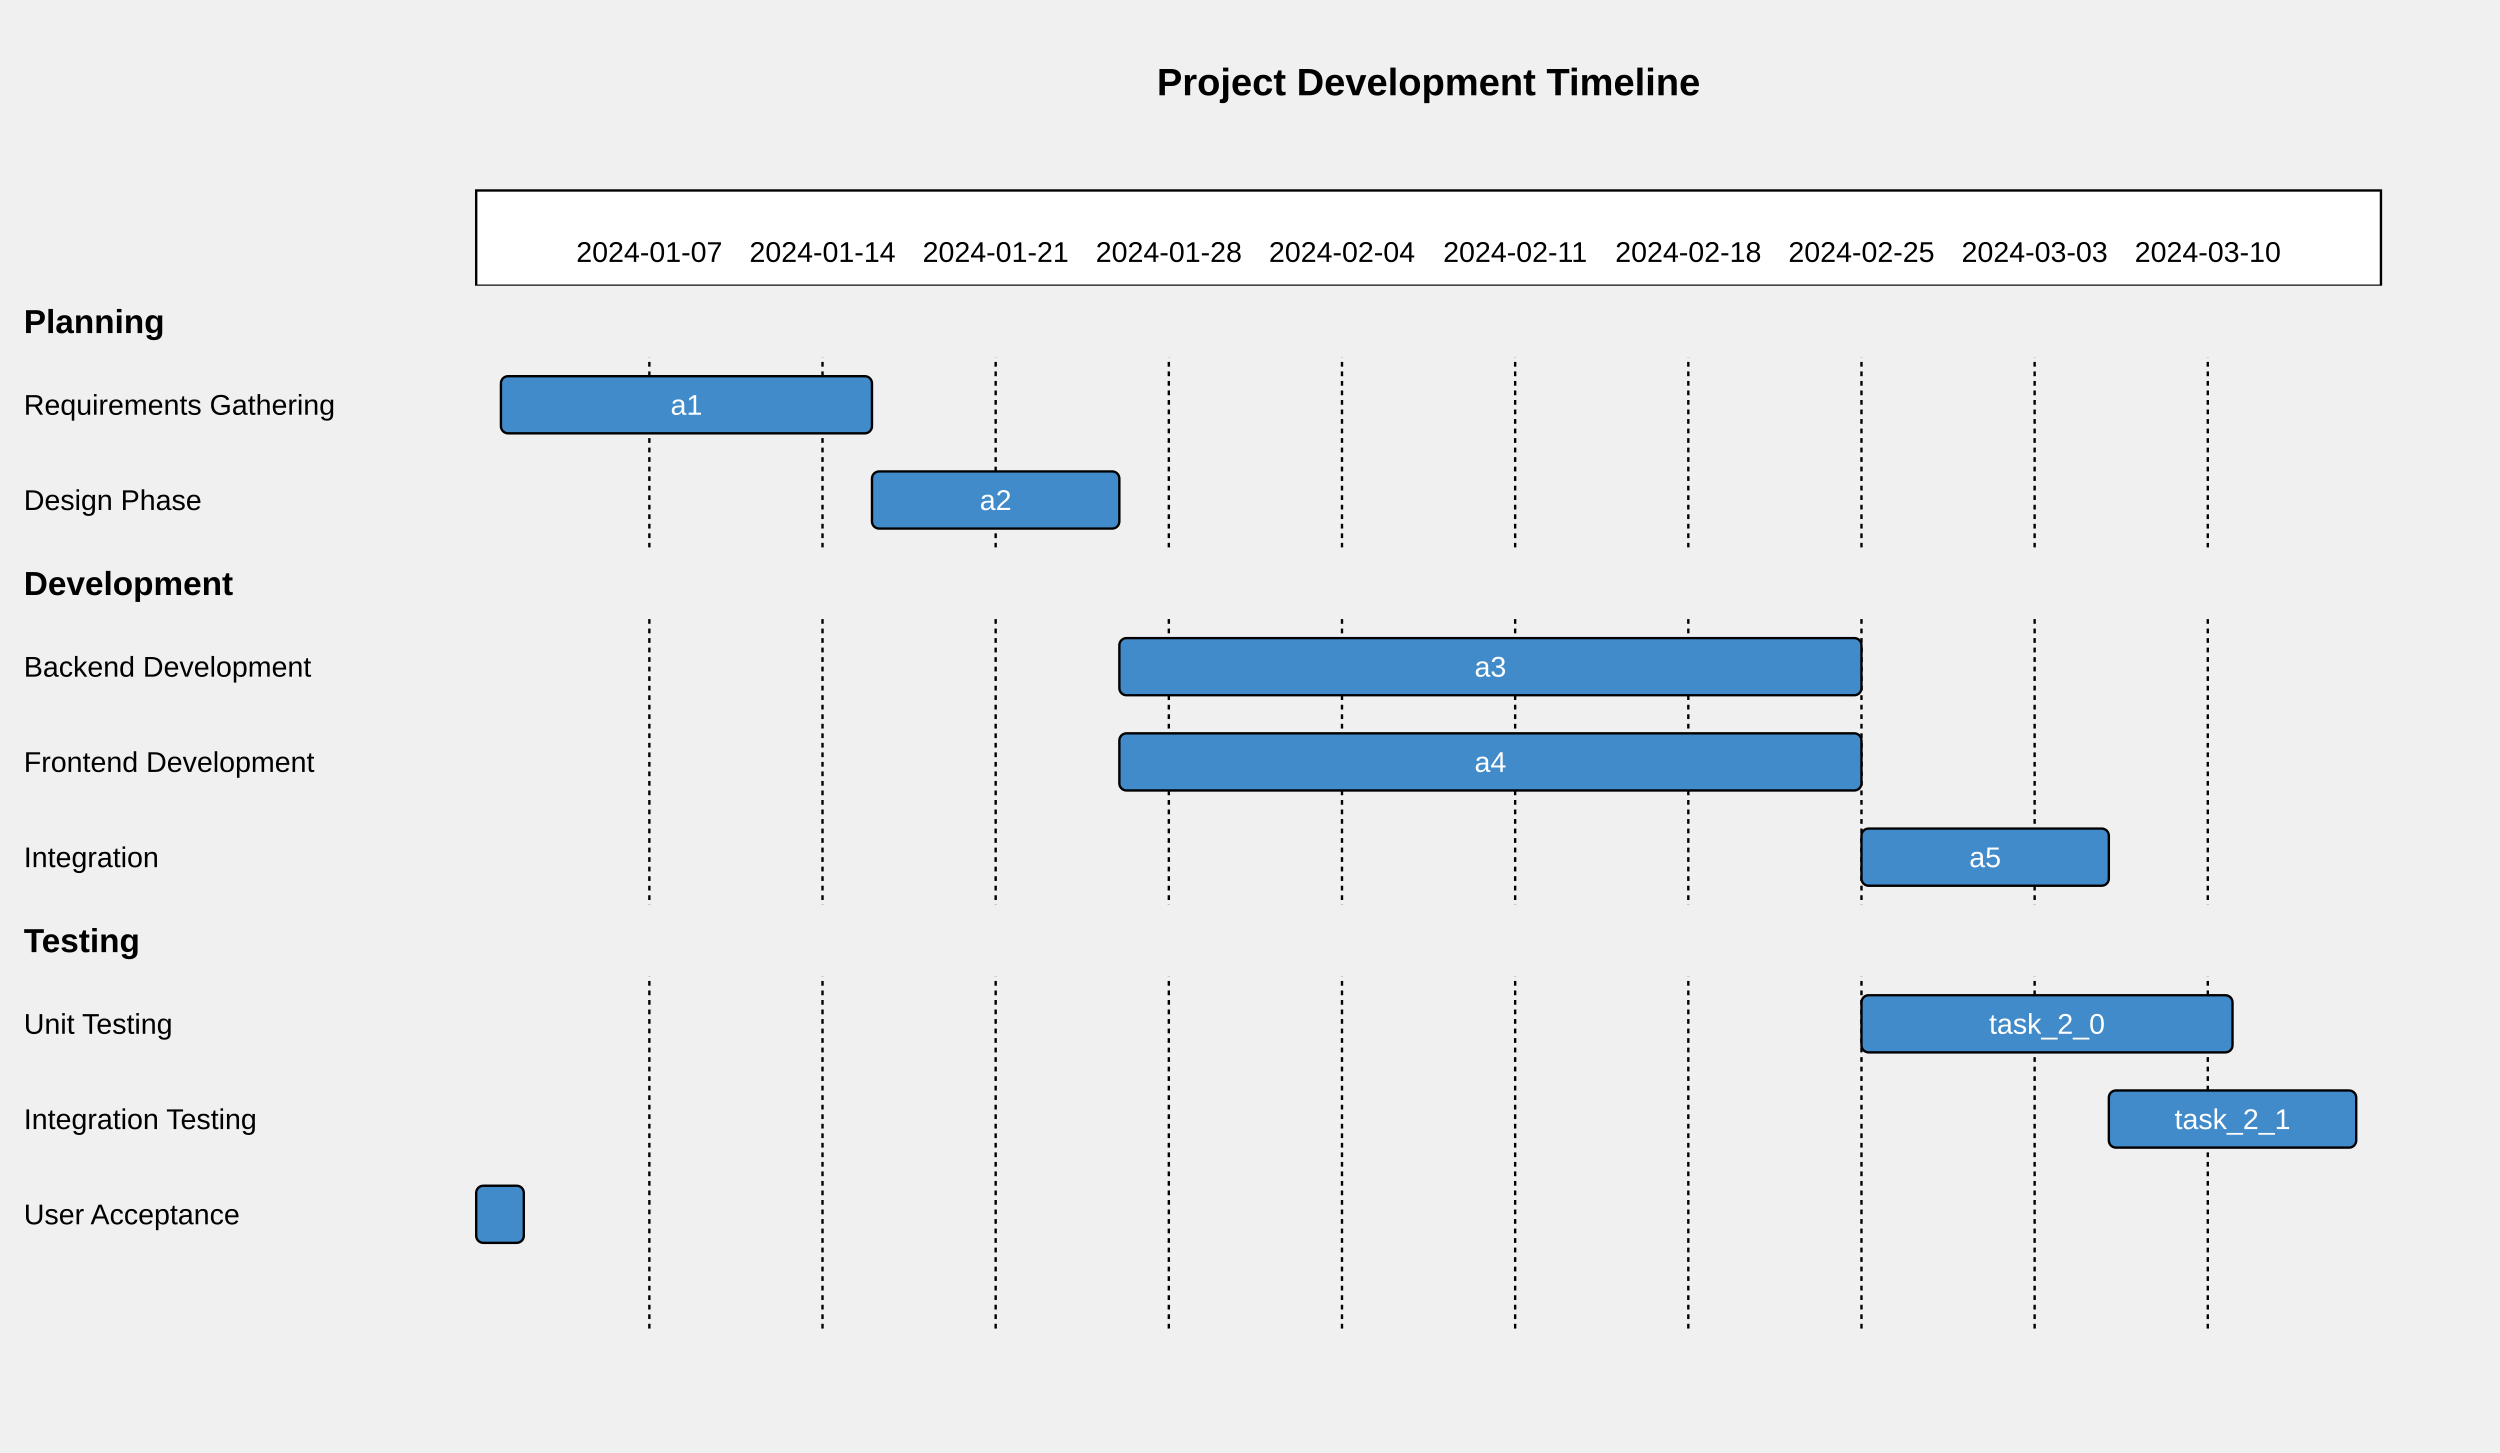
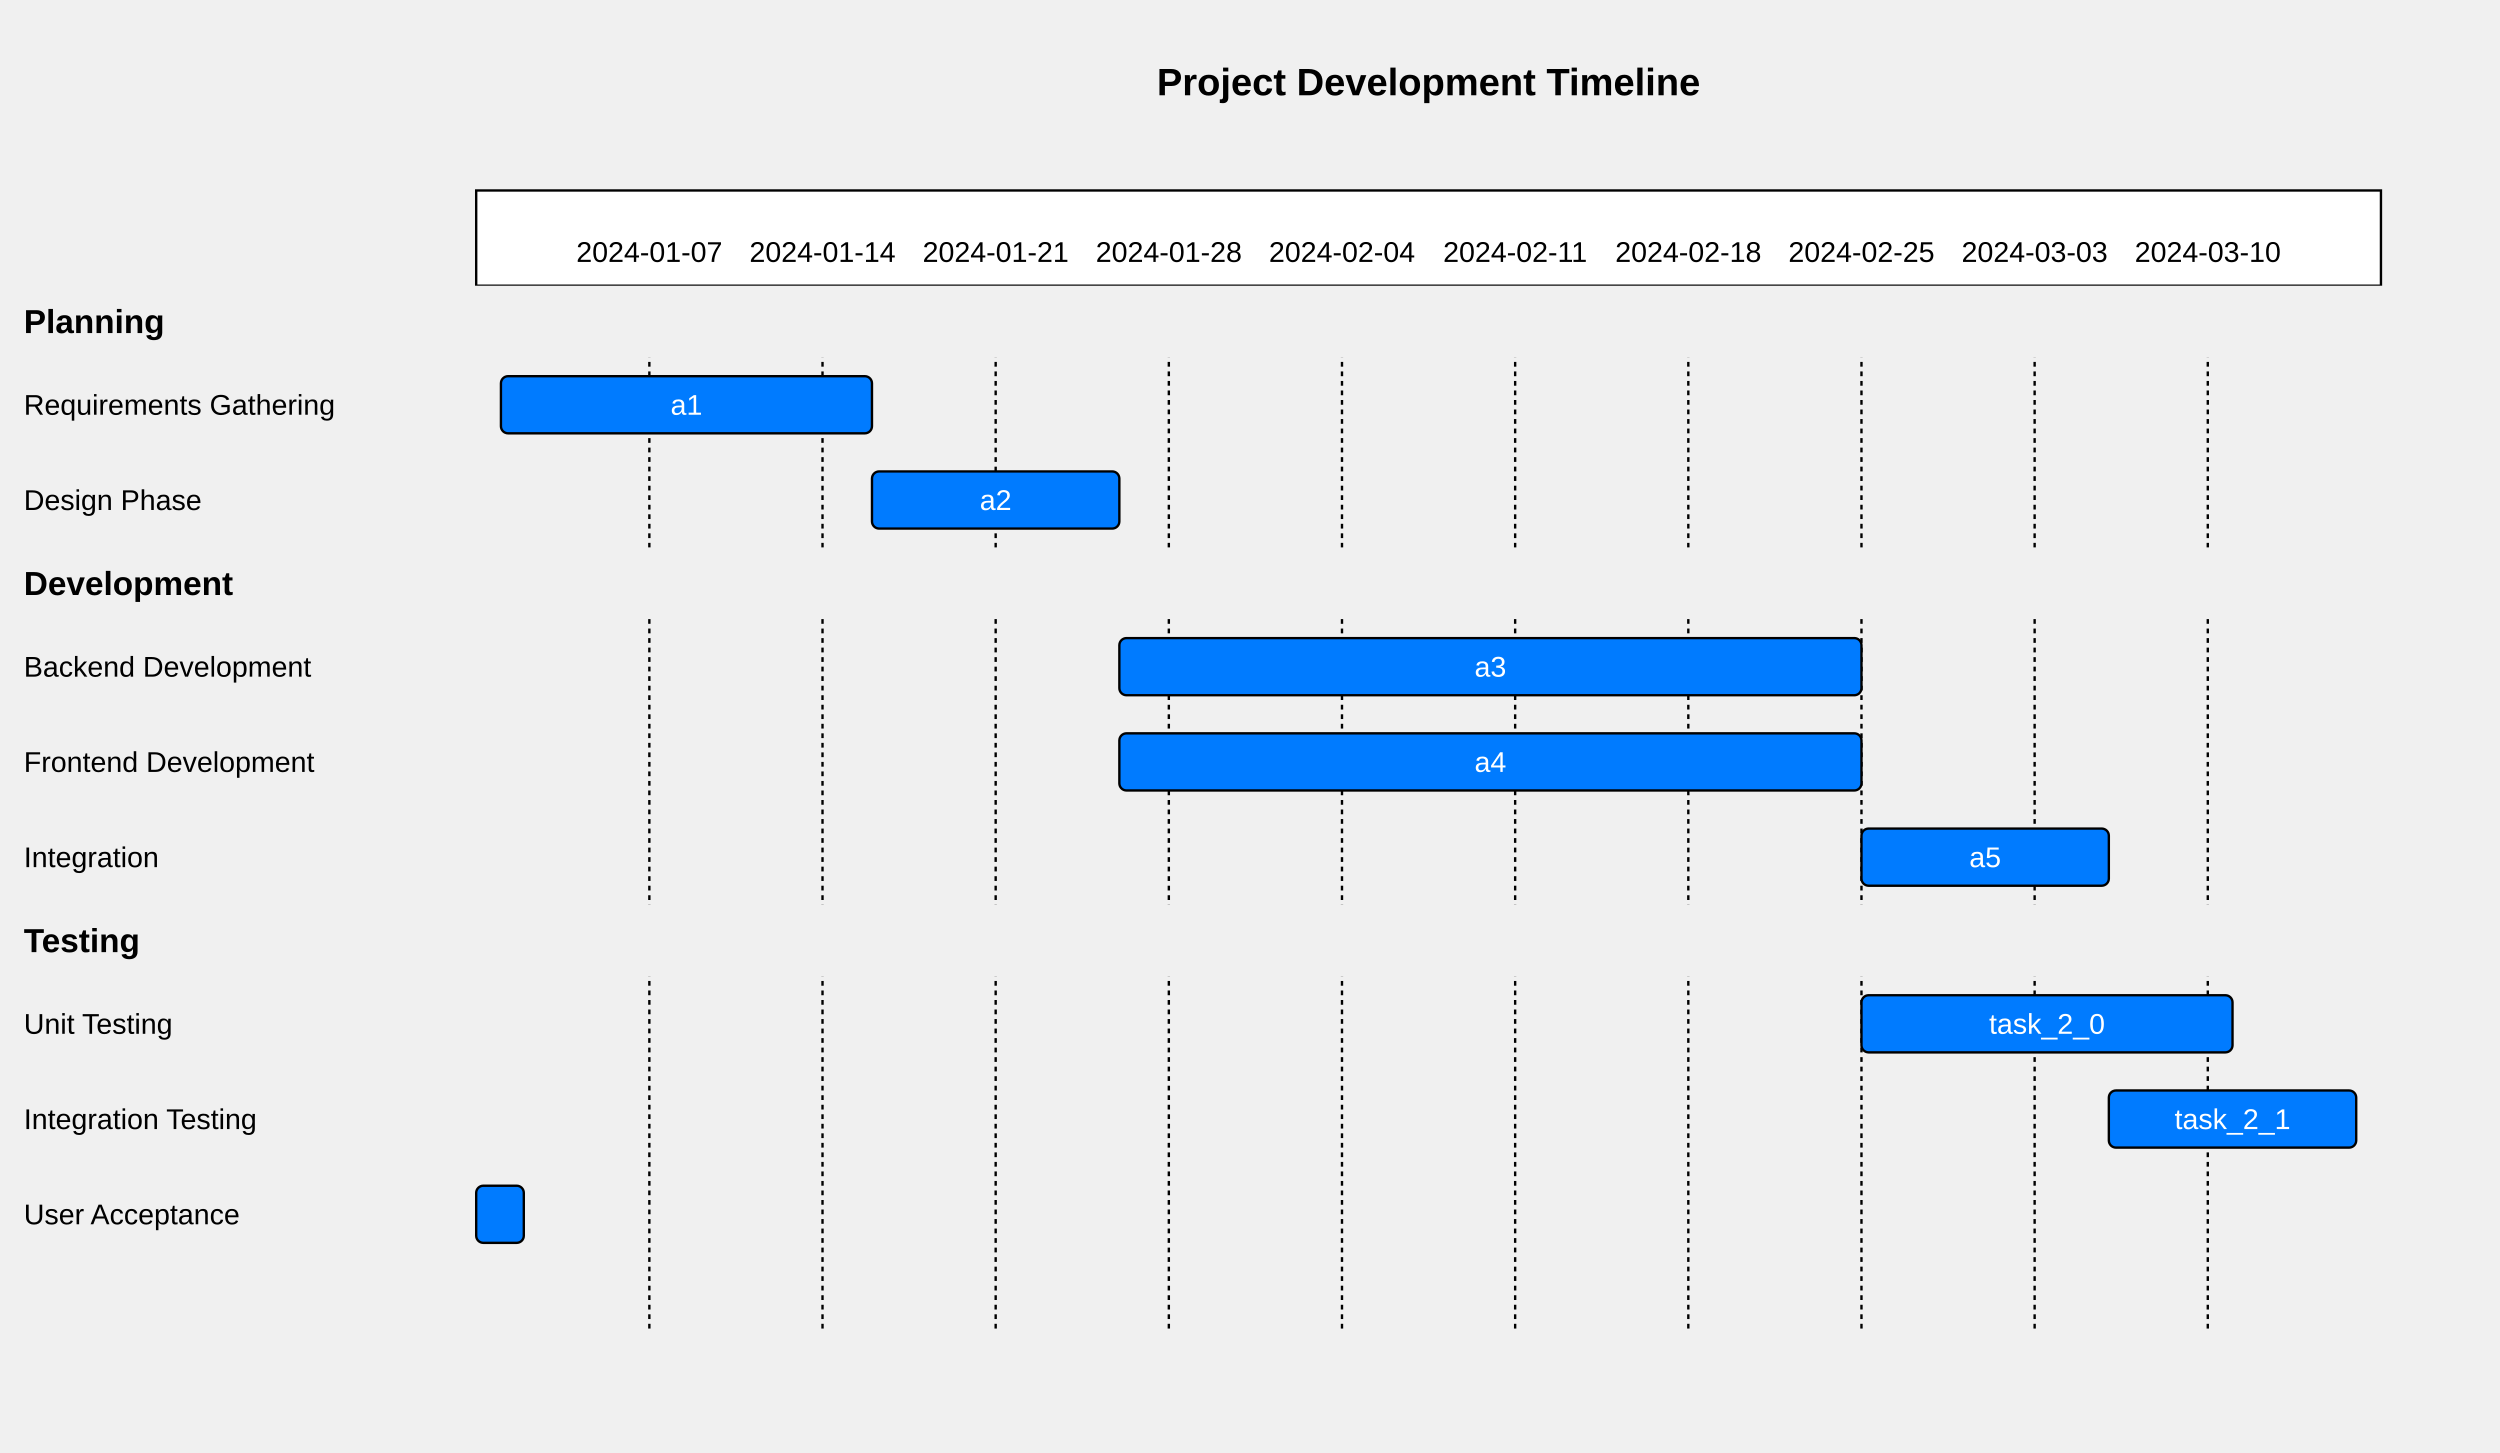
<svg xmlns="http://www.w3.org/2000/svg" width="1050.0" height="610.0" viewBox="0 0 1050 610" version="1.2" baseProfile="tiny">
  <text fill="#000000" x="600.0" y="40.0" text-anchor="middle" font-family="Arial, Helvetica, sans-serif" font-size="16.0" font-weight="bold">Project Development Timeline</text>
  <rect fill="#ffffff" stroke="#000000" stroke-width="1" x="200.0" y="80.0" width="800.0" height="40.0" />
  <text fill="#000000" x="272.727" y="110.0" text-anchor="middle" font-family="Arial, Helvetica, sans-serif" font-size="12.0">2024-01-07</text>
  <text fill="#000000" x="345.455" y="110.0" text-anchor="middle" font-family="Arial, Helvetica, sans-serif" font-size="12.0">2024-01-14</text>
  <text fill="#000000" x="418.182" y="110.0" text-anchor="middle" font-family="Arial, Helvetica, sans-serif" font-size="12.0">2024-01-21</text>
  <text fill="#000000" x="490.909" y="110.0" text-anchor="middle" font-family="Arial, Helvetica, sans-serif" font-size="12.0">2024-01-28</text>
  <text fill="#000000" x="563.636" y="110.0" text-anchor="middle" font-family="Arial, Helvetica, sans-serif" font-size="12.0">2024-02-04</text>
  <text fill="#000000" x="636.364" y="110.0" text-anchor="middle" font-family="Arial, Helvetica, sans-serif" font-size="12.0">2024-02-11</text>
  <text fill="#000000" x="709.091" y="110.0" text-anchor="middle" font-family="Arial, Helvetica, sans-serif" font-size="12.0">2024-02-18</text>
  <text fill="#000000" x="781.818" y="110.0" text-anchor="middle" font-family="Arial, Helvetica, sans-serif" font-size="12.0">2024-02-25</text>
  <text fill="#000000" x="854.545" y="110.0" text-anchor="middle" font-family="Arial, Helvetica, sans-serif" font-size="12.0">2024-03-03</text>
  <text fill="#000000" x="927.273" y="110.0" text-anchor="middle" font-family="Arial, Helvetica, sans-serif" font-size="12.0">2024-03-10</text>
  <line stroke="#000000" stroke-width="1" x1="272.727" y1="120.0" x2="272.727" y2="560.0" stroke-dasharray="2,2" />
  <line stroke="#000000" stroke-width="1" x1="345.455" y1="120.0" x2="345.455" y2="560.0" stroke-dasharray="2,2" />
  <line stroke="#000000" stroke-width="1" x1="418.182" y1="120.0" x2="418.182" y2="560.0" stroke-dasharray="2,2" />
  <line stroke="#000000" stroke-width="1" x1="490.909" y1="120.0" x2="490.909" y2="560.0" stroke-dasharray="2,2" />
  <line stroke="#000000" stroke-width="1" x1="563.636" y1="120.0" x2="563.636" y2="560.0" stroke-dasharray="2,2" />
  <line stroke="#000000" stroke-width="1" x1="636.364" y1="120.0" x2="636.364" y2="560.0" stroke-dasharray="2,2" />
  <line stroke="#000000" stroke-width="1" x1="709.091" y1="120.0" x2="709.091" y2="560.0" stroke-dasharray="2,2" />
  <line stroke="#000000" stroke-width="1" x1="781.818" y1="120.0" x2="781.818" y2="560.0" stroke-dasharray="2,2" />
  <line stroke="#000000" stroke-width="1" x1="854.545" y1="120.0" x2="854.545" y2="560.0" stroke-dasharray="2,2" />
  <line stroke="#000000" stroke-width="1" x1="927.273" y1="120.0" x2="927.273" y2="560.0" stroke-dasharray="2,2" />
  <rect fill="#f0f0f0" stroke="none" x="0.0" y="120.0" width="1050.0" height="30.0" />
  <text fill="#000000" x="10.0" y="139.9" font-family="Arial, Helvetica, sans-serif" font-size="14.0" font-weight="bold">Planning</text>
  <text fill="#000000" x="10.0" y="174.2" font-family="Arial, Helvetica, sans-serif" font-size="12.0">Requirements Gathering</text>
-   <rect fill="#428BCA" stroke="#000000" stroke-width="1" x="210.39" y="158.0" width="155.844" height="24.0" rx="3.0" ry="3.0" />
+   <rect fill="#007bff" stroke="#000000" stroke-width="1" x="210.39" y="158.0" width="155.844" height="24.0" rx="3.0" ry="3.0" />
  <text fill="#ffffff" x="288.312" y="174.2" text-anchor="middle" font-family="Arial, Helvetica, sans-serif" font-size="12.0">a1</text>
  <text fill="#000000" x="10.0" y="214.2" font-family="Arial, Helvetica, sans-serif" font-size="12.0">Design Phase</text>
-   <rect fill="#428BCA" stroke="#000000" stroke-width="1" x="366.234" y="198.0" width="103.896" height="24.0" rx="3.0" ry="3.0" />
+   <rect fill="#007bff" stroke="#000000" stroke-width="1" x="366.234" y="198.0" width="103.896" height="24.0" rx="3.0" ry="3.0" />
  <text fill="#ffffff" x="418.182" y="214.2" text-anchor="middle" font-family="Arial, Helvetica, sans-serif" font-size="12.0">a2</text>
  <rect fill="#f0f0f0" stroke="none" x="0.0" y="230.0" width="1050.0" height="30.0" />
  <text fill="#000000" x="10.0" y="249.9" font-family="Arial, Helvetica, sans-serif" font-size="14.0" font-weight="bold">Development</text>
  <text fill="#000000" x="10.0" y="284.2" font-family="Arial, Helvetica, sans-serif" font-size="12.0">Backend Development</text>
-   <rect fill="#428BCA" stroke="#000000" stroke-width="1" x="470.13" y="268.0" width="311.688" height="24.0" rx="3.0" ry="3.0" />
+   <rect fill="#007bff" stroke="#000000" stroke-width="1" x="470.13" y="268.0" width="311.688" height="24.0" rx="3.0" ry="3.0" />
  <text fill="#ffffff" x="625.974" y="284.2" text-anchor="middle" font-family="Arial, Helvetica, sans-serif" font-size="12.0">a3</text>
  <text fill="#000000" x="10.0" y="324.2" font-family="Arial, Helvetica, sans-serif" font-size="12.0">Frontend Development</text>
-   <rect fill="#428BCA" stroke="#000000" stroke-width="1" x="470.13" y="308.0" width="311.688" height="24.0" rx="3.0" ry="3.0" />
+   <rect fill="#007bff" stroke="#000000" stroke-width="1" x="470.13" y="308.0" width="311.688" height="24.0" rx="3.0" ry="3.0" />
  <text fill="#ffffff" x="625.974" y="324.2" text-anchor="middle" font-family="Arial, Helvetica, sans-serif" font-size="12.0">a4</text>
  <text fill="#000000" x="10.0" y="364.2" font-family="Arial, Helvetica, sans-serif" font-size="12.0">Integration</text>
-   <rect fill="#428BCA" stroke="#000000" stroke-width="1" x="781.818" y="348.0" width="103.896" height="24.0" rx="3.0" ry="3.0" />
+   <rect fill="#007bff" stroke="#000000" stroke-width="1" x="781.818" y="348.0" width="103.896" height="24.0" rx="3.0" ry="3.0" />
  <text fill="#ffffff" x="833.766" y="364.2" text-anchor="middle" font-family="Arial, Helvetica, sans-serif" font-size="12.0">a5</text>
  <rect fill="#f0f0f0" stroke="none" x="0.0" y="380.0" width="1050.0" height="30.0" />
  <text fill="#000000" x="10.0" y="399.9" font-family="Arial, Helvetica, sans-serif" font-size="14.0" font-weight="bold">Testing</text>
  <text fill="#000000" x="10.0" y="434.2" font-family="Arial, Helvetica, sans-serif" font-size="12.0">Unit Testing</text>
-   <rect fill="#428BCA" stroke="#000000" stroke-width="1" x="781.818" y="418.0" width="155.844" height="24.0" rx="3.0" ry="3.0" />
+   <rect fill="#007bff" stroke="#000000" stroke-width="1" x="781.818" y="418.0" width="155.844" height="24.0" rx="3.0" ry="3.0" />
  <text fill="#ffffff" x="859.74" y="434.2" text-anchor="middle" font-family="Arial, Helvetica, sans-serif" font-size="12.0">task_2_0</text>
  <text fill="#000000" x="10.0" y="474.2" font-family="Arial, Helvetica, sans-serif" font-size="12.0">Integration Testing</text>
-   <rect fill="#428BCA" stroke="#000000" stroke-width="1" x="885.714" y="458.0" width="103.896" height="24.0" rx="3.0" ry="3.0" />
+   <rect fill="#007bff" stroke="#000000" stroke-width="1" x="885.714" y="458.0" width="103.896" height="24.0" rx="3.0" ry="3.0" />
  <text fill="#ffffff" x="937.662" y="474.2" text-anchor="middle" font-family="Arial, Helvetica, sans-serif" font-size="12.0">task_2_1</text>
  <text fill="#000000" x="10.0" y="514.2" font-family="Arial, Helvetica, sans-serif" font-size="12.0">User Acceptance</text>
-   <rect fill="#428BCA" stroke="#000000" stroke-width="1" x="200.0" y="498.0" width="20.0" height="24.0" rx="3.0" ry="3.0" />
+   <rect fill="#007bff" stroke="#000000" stroke-width="1" x="200.0" y="498.0" width="20.0" height="24.0" rx="3.0" ry="3.0" />
</svg>
